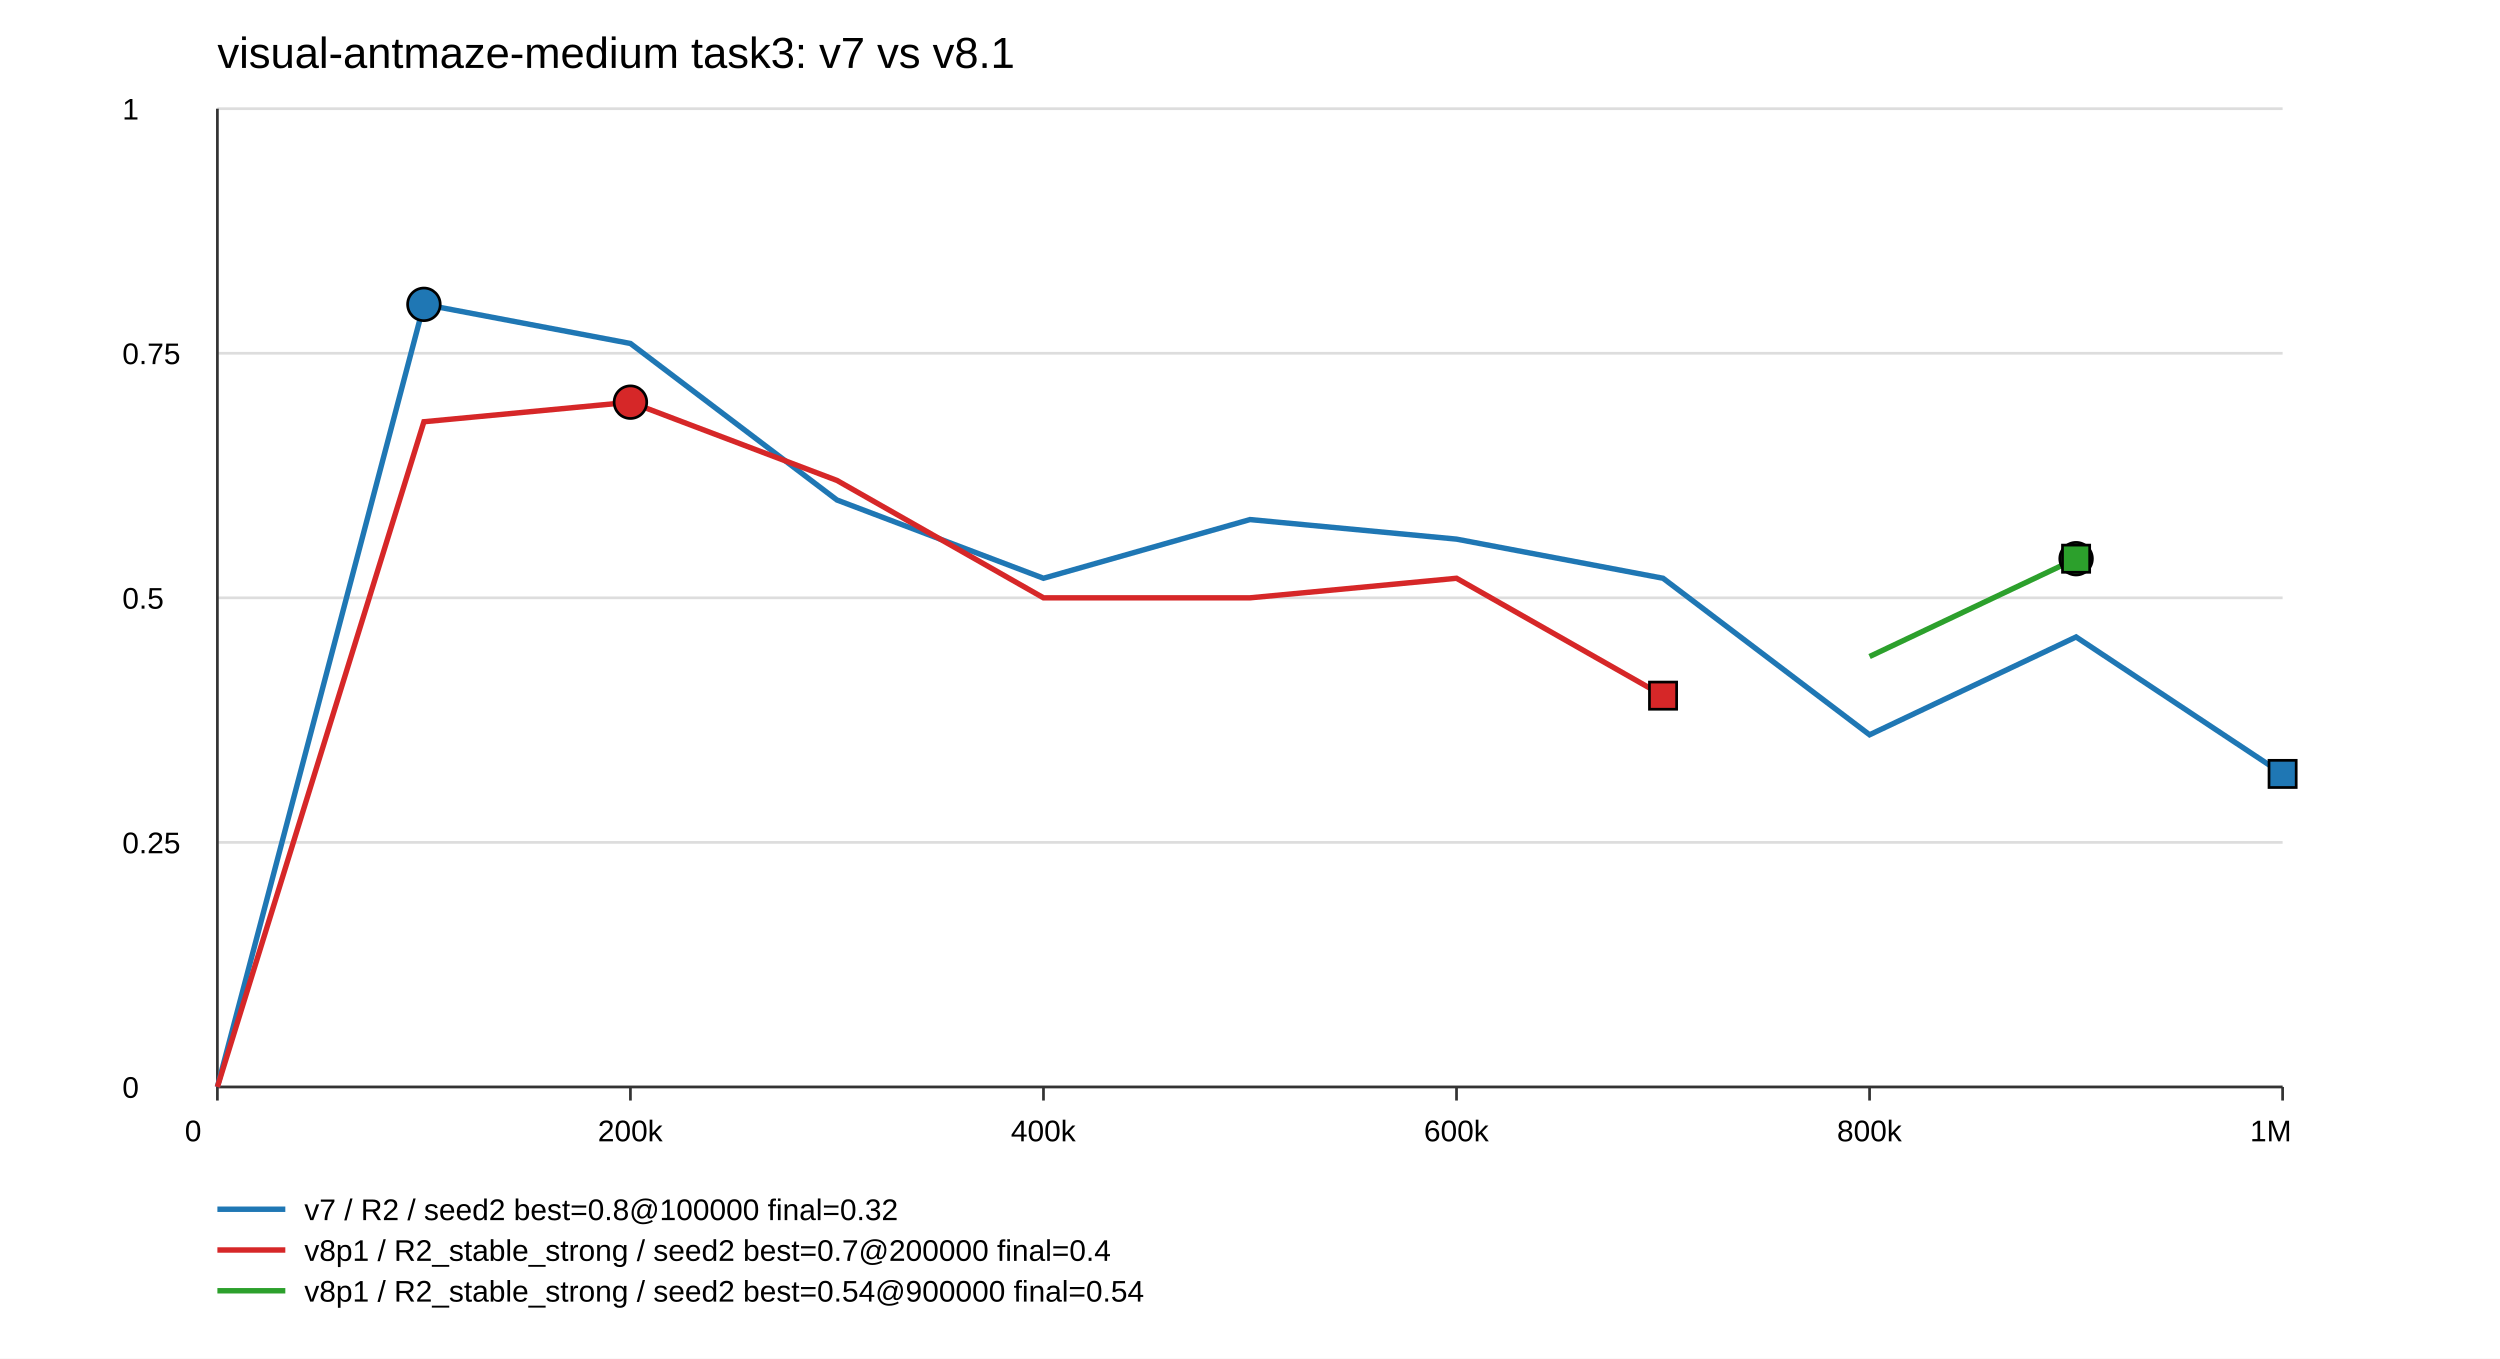
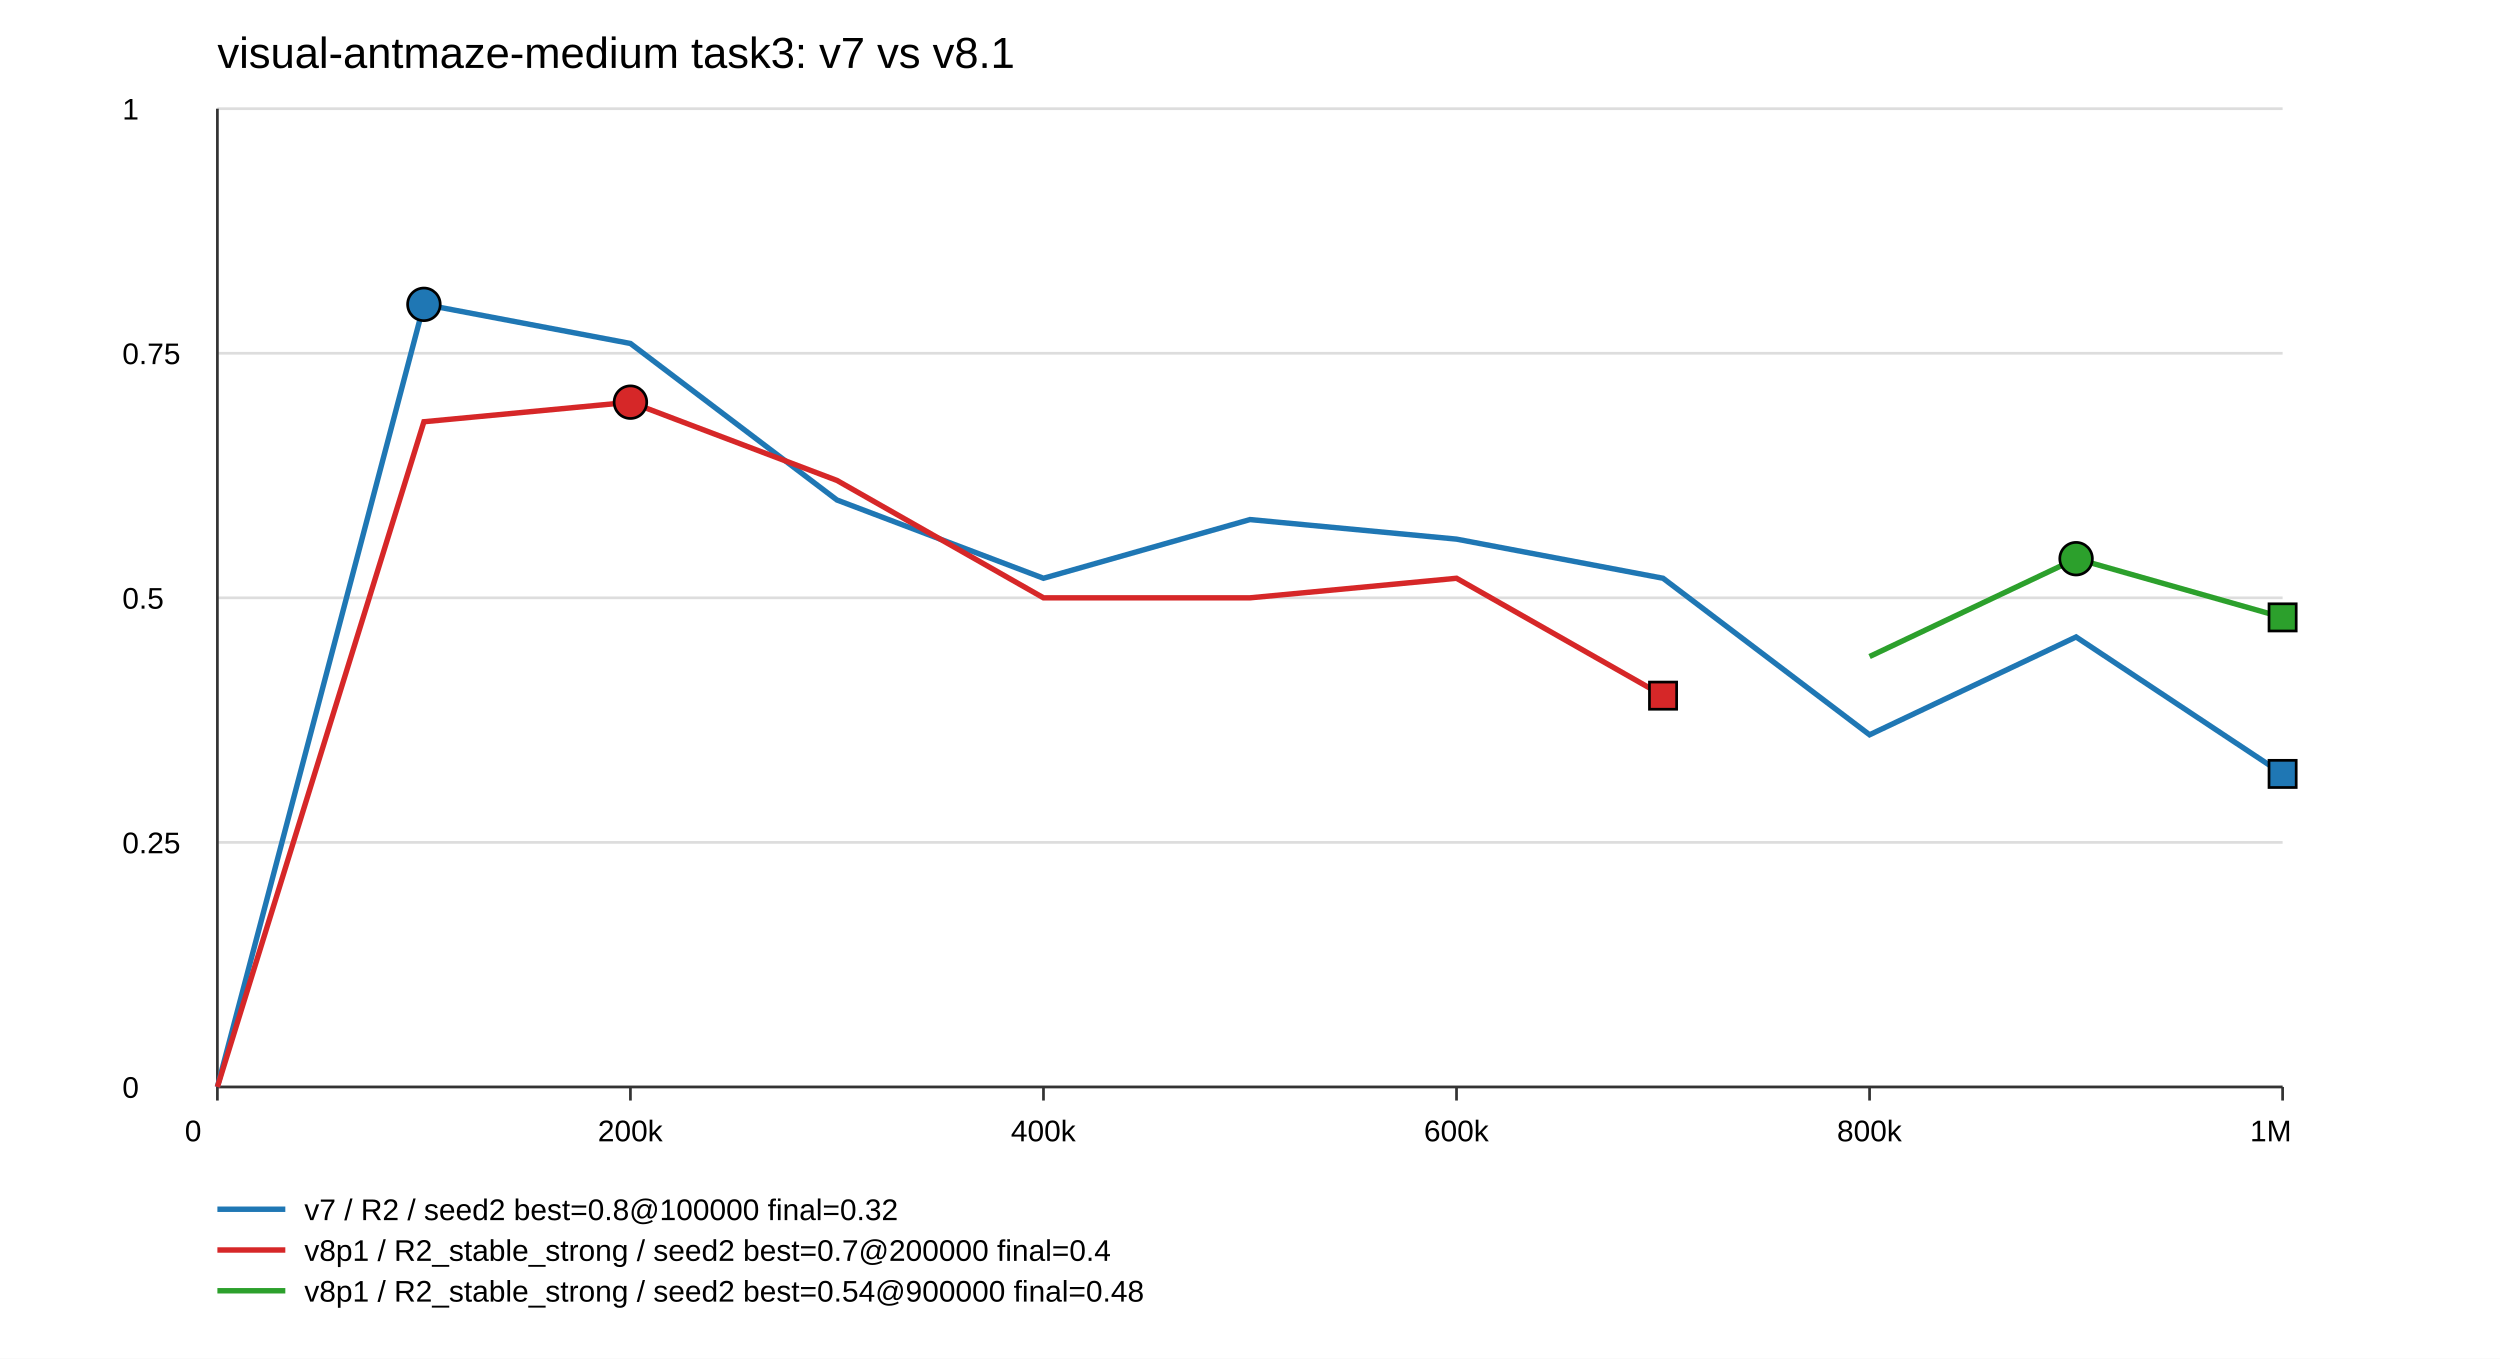
<svg xmlns="http://www.w3.org/2000/svg" width="920" height="500" viewBox="0 0 920 500">
  <rect width="100%" height="100%" fill="white" />
  <text x="80" y="25" font-family="Arial" font-size="16">visual-antmaze-medium task3: v7 vs v8.1</text>
  <line x1="80" y1="400.0" x2="840" y2="400.0" stroke="#ddd" />
  <text x="45" y="404.0" font-family="Arial" font-size="11">0</text>
  <line x1="80" y1="310.0" x2="840" y2="310.0" stroke="#ddd" />
  <text x="45" y="314.0" font-family="Arial" font-size="11">0.25</text>
  <line x1="80" y1="220.0" x2="840" y2="220.0" stroke="#ddd" />
  <text x="45" y="224.0" font-family="Arial" font-size="11">0.5</text>
  <line x1="80" y1="130.0" x2="840" y2="130.0" stroke="#ddd" />
  <text x="45" y="134.0" font-family="Arial" font-size="11">0.75</text>
  <line x1="80" y1="40.0" x2="840" y2="40.0" stroke="#ddd" />
  <text x="45" y="44.0" font-family="Arial" font-size="11">1</text>
  <line x1="80" y1="400" x2="840" y2="400" stroke="#333" />
  <line x1="80" y1="40" x2="80" y2="400" stroke="#333" />
  <line x1="80.0" y1="400" x2="80.0" y2="405" stroke="#333" />
  <text x="68.0" y="420" font-family="Arial" font-size="11">0</text>
  <line x1="232.0" y1="400" x2="232.0" y2="405" stroke="#333" />
  <text x="220.0" y="420" font-family="Arial" font-size="11">200k</text>
  <line x1="384.0" y1="400" x2="384.0" y2="405" stroke="#333" />
  <text x="372.0" y="420" font-family="Arial" font-size="11">400k</text>
  <line x1="536.0" y1="400" x2="536.0" y2="405" stroke="#333" />
  <text x="524.0" y="420" font-family="Arial" font-size="11">600k</text>
  <line x1="688.0" y1="400" x2="688.0" y2="405" stroke="#333" />
  <text x="676.0" y="420" font-family="Arial" font-size="11">800k</text>
  <line x1="840.0" y1="400" x2="840.0" y2="405" stroke="#333" />
  <text x="828.0" y="420" font-family="Arial" font-size="11">1M</text>
  <polyline points="80.0,400.0 156.0,112.0 232.0,126.4 308.0,184.0 384.0,212.8 460.0,191.2 536.0,198.4 612.0,212.8 688.0,270.4 764.0,234.4 840.0,284.8" fill="none" stroke="#1f77b4" stroke-width="2" />
  <circle cx="156.0" cy="112.0" r="6" fill="#1f77b4" stroke="black" />
  <rect x="835.0" y="279.8" width="10" height="10" fill="#1f77b4" stroke="black" />
  <line x1="80" y1="445" x2="105" y2="445" stroke="#1f77b4" stroke-width="2" />
  <text x="112" y="449" font-family="Arial" font-size="11">v7 / R2 / seed2 best=0.8@100000 final=0.32</text>
  <polyline points="80.0,400.0 156.0,155.2 232.0,148.0 308.0,176.8 384.0,220.0 460.0,220.0 536.0,212.8 612.0,256.0" fill="none" stroke="#d62728" stroke-width="2" />
  <circle cx="232.0" cy="148.0" r="6" fill="#d62728" stroke="black" />
  <rect x="607.0" y="251.0" width="10" height="10" fill="#d62728" stroke="black" />
  <line x1="80" y1="460" x2="105" y2="460" stroke="#d62728" stroke-width="2" />
  <text x="112" y="464" font-family="Arial" font-size="11">v8p1 / R2_stable_strong / seed2 best=0.7@200000 final=0.4</text>
-   <polyline points="688.0,241.6 764.0,205.6" fill="none" stroke="#2ca02c" stroke-width="2" />
+   <polyline points="688.0,241.6 764.0,205.6 840.0,227.2" fill="none" stroke="#2ca02c" stroke-width="2" />
  <circle cx="764.0" cy="205.6" r="6" fill="#2ca02c" stroke="black" />
-   <rect x="759.0" y="200.6" width="10" height="10" fill="#2ca02c" stroke="black" />
+   <rect x="835.0" y="222.2" width="10" height="10" fill="#2ca02c" stroke="black" />
  <line x1="80" y1="475" x2="105" y2="475" stroke="#2ca02c" stroke-width="2" />
-   <text x="112" y="479" font-family="Arial" font-size="11">v8p1 / R2_stable_strong / seed2 best=0.54@900000 final=0.54</text>
+   <text x="112" y="479" font-family="Arial" font-size="11">v8p1 / R2_stable_strong / seed2 best=0.54@900000 final=0.48</text>
</svg>
